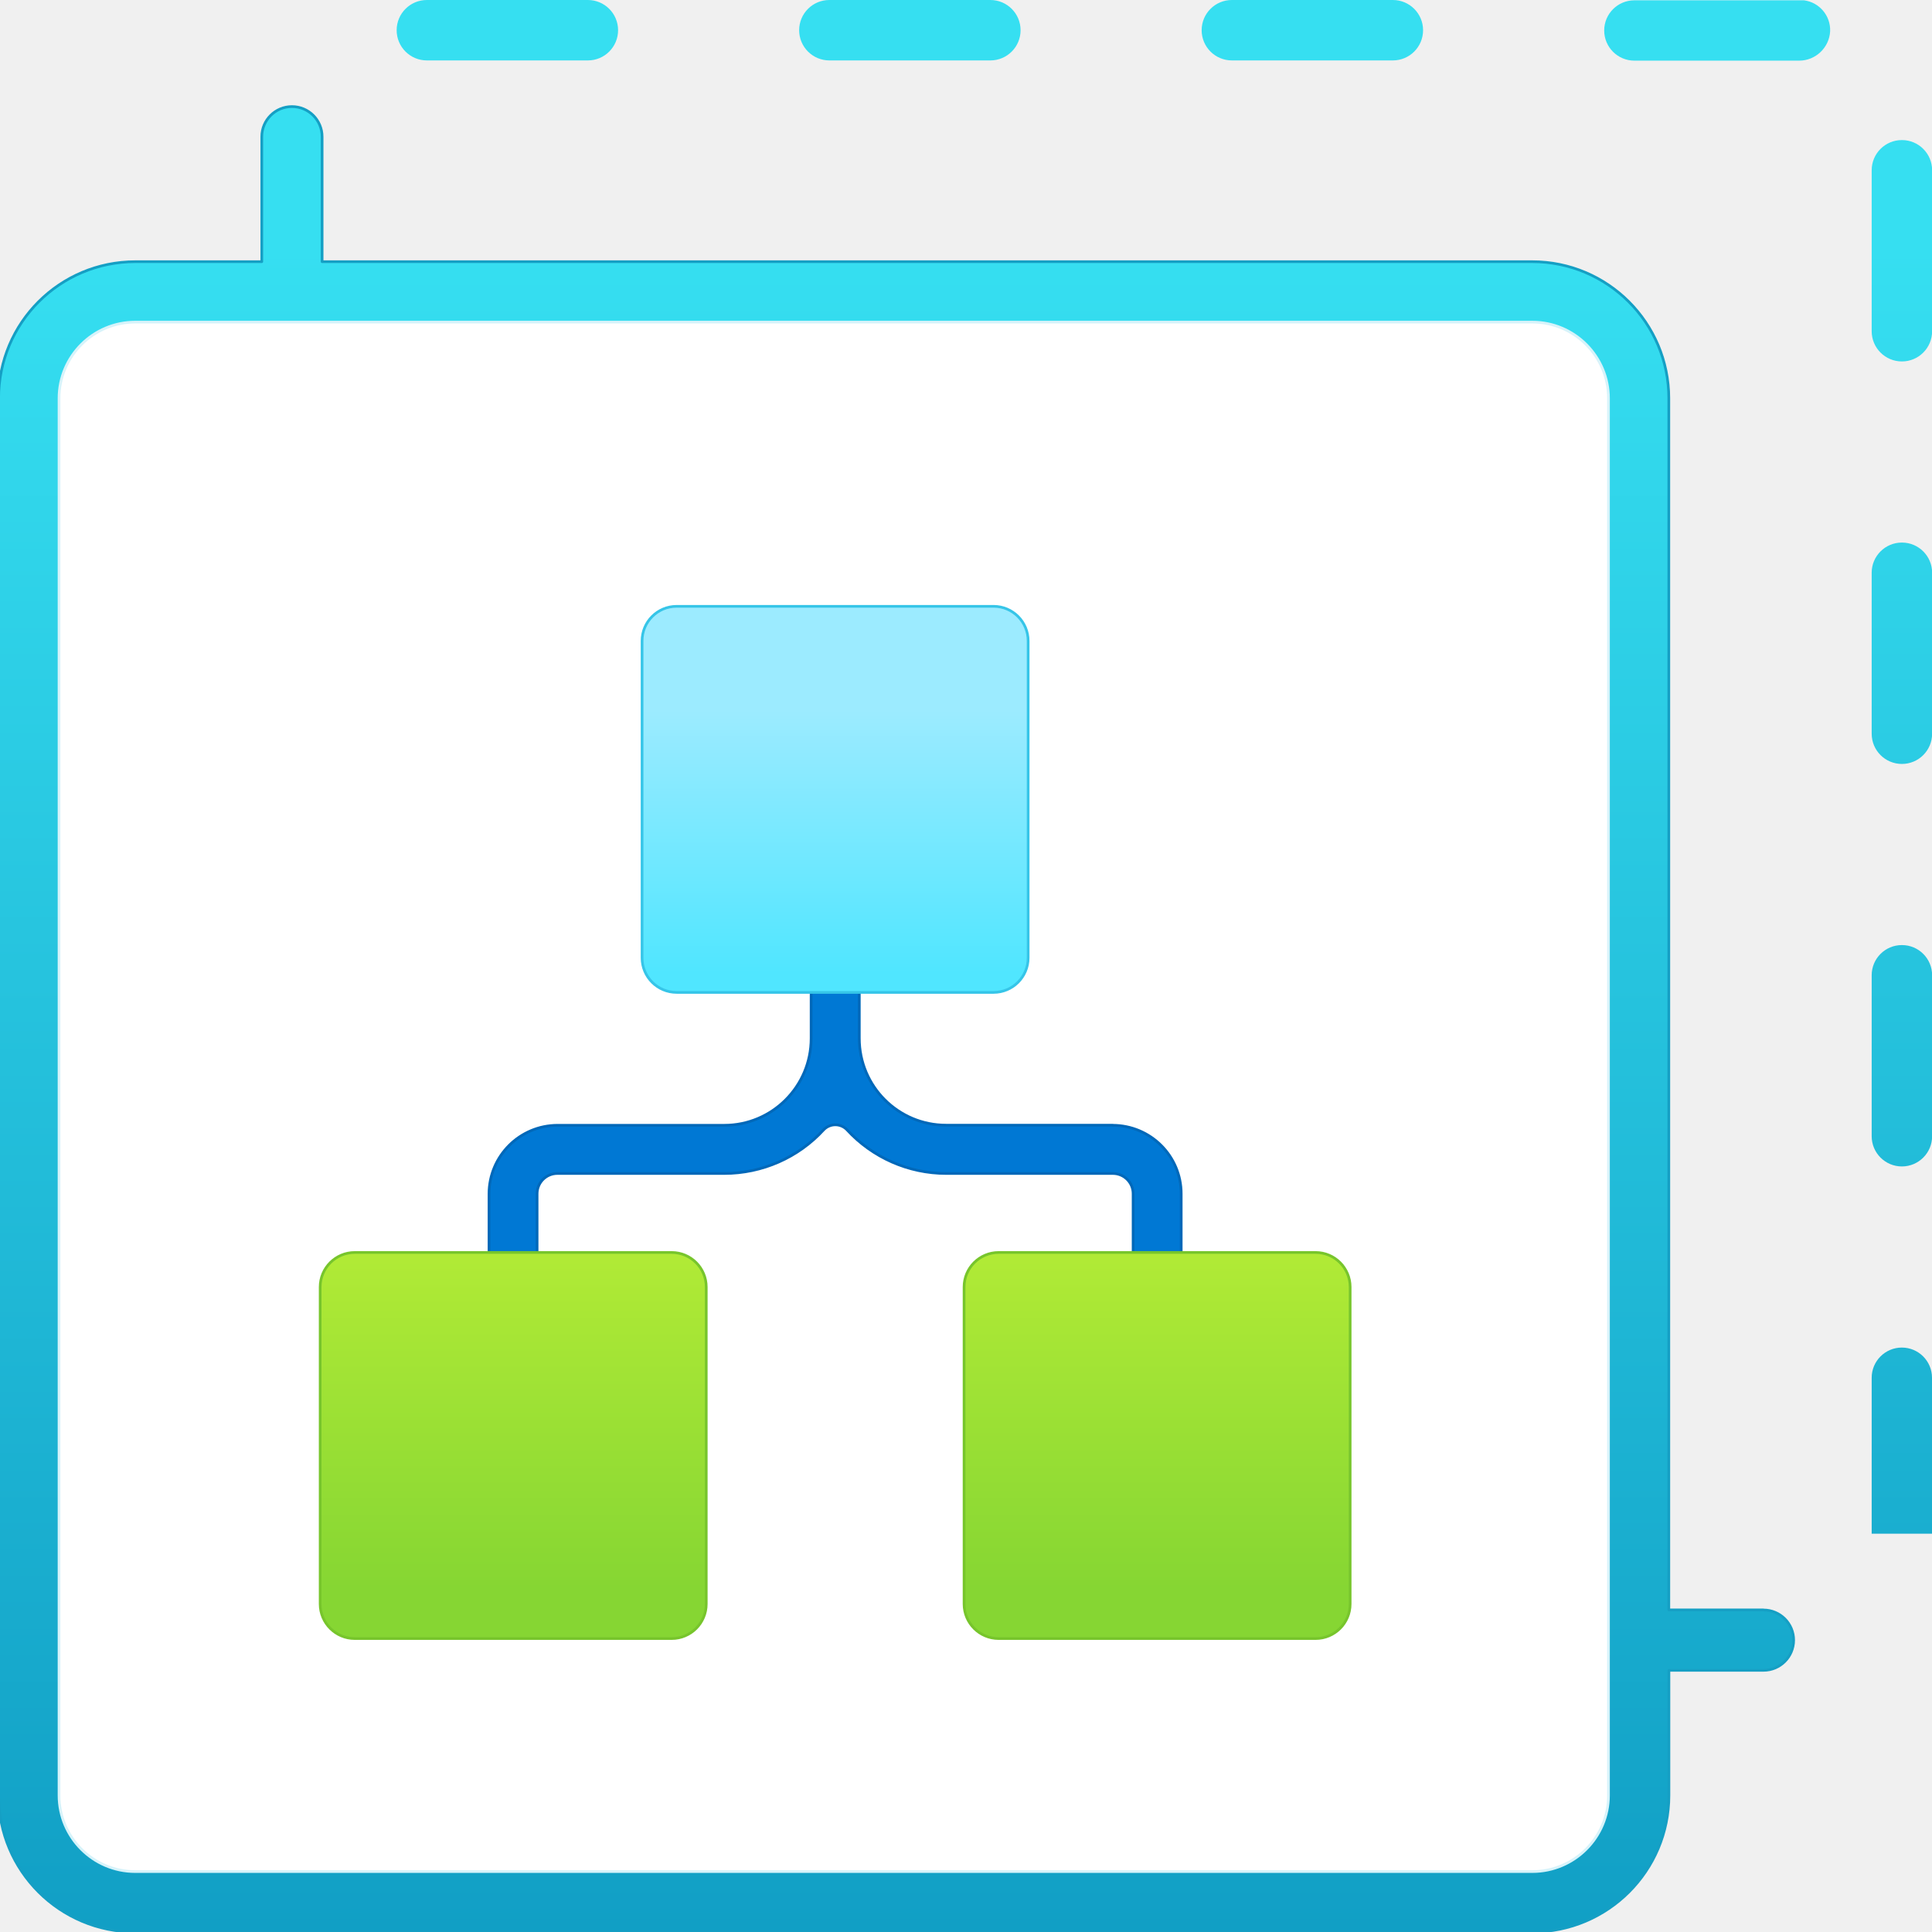
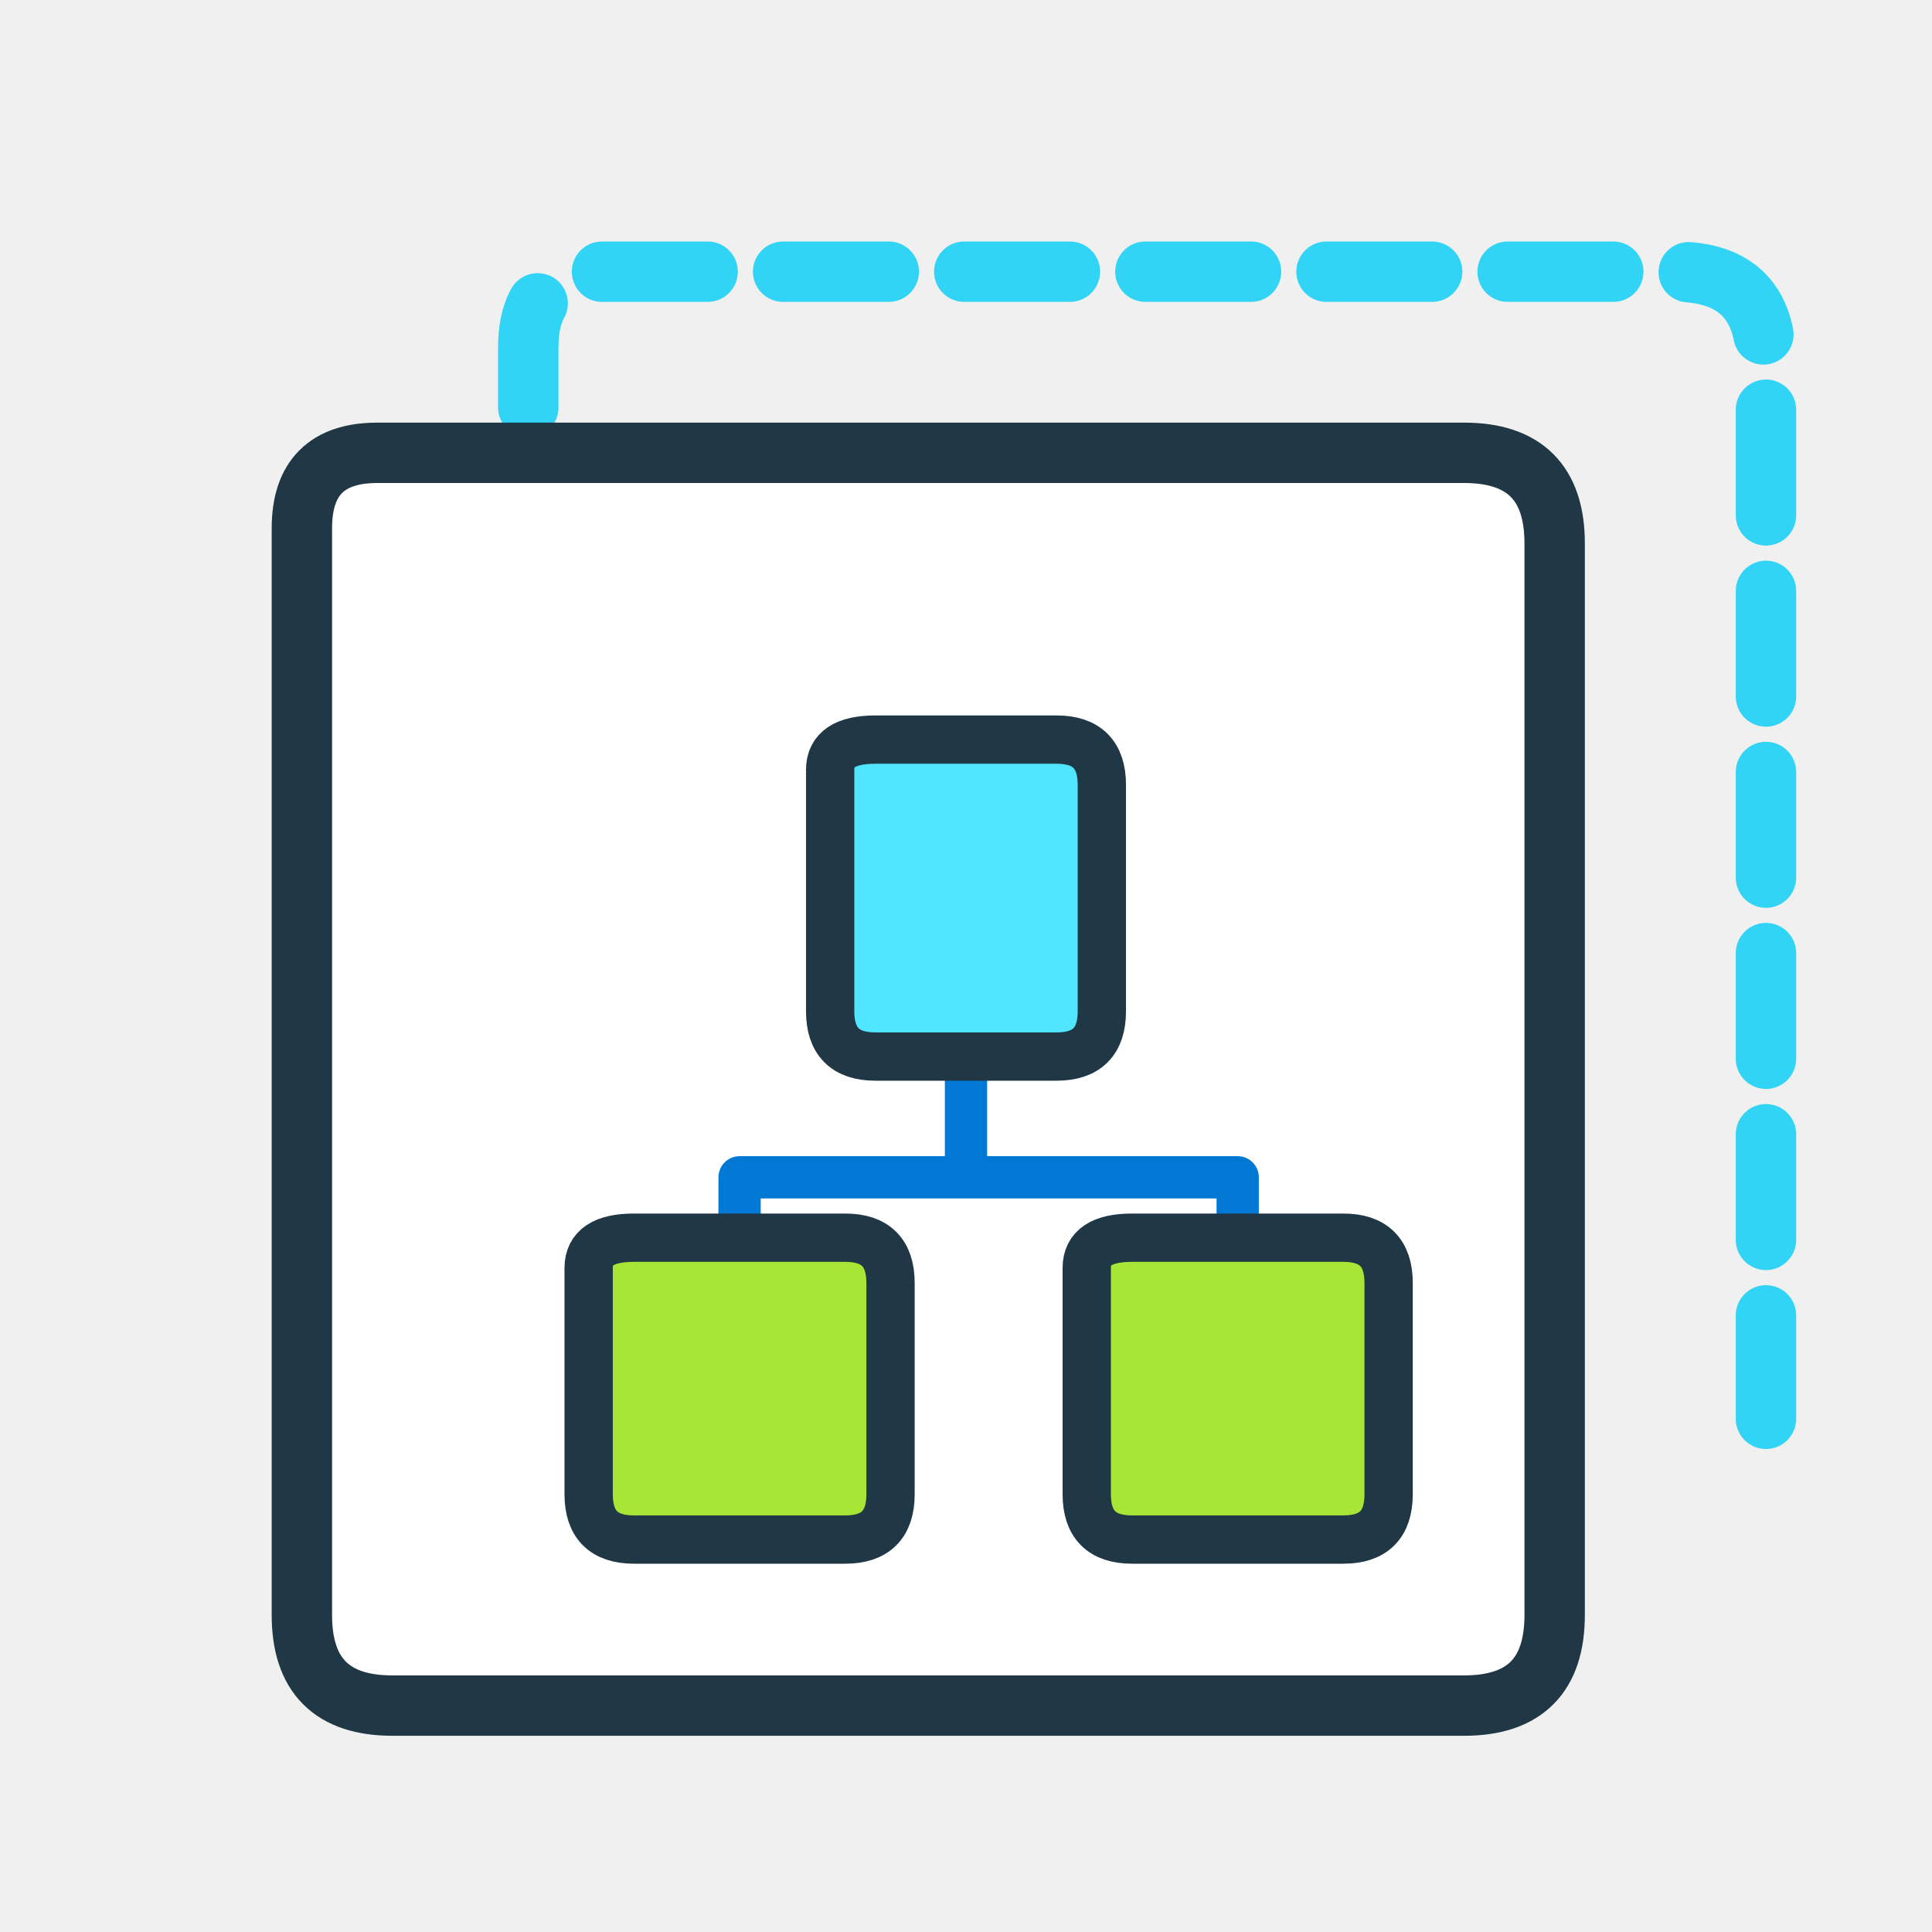
<svg xmlns="http://www.w3.org/2000/svg" width="128" height="128" viewBox="0 0 128 128">
-   <defs>
-     <linearGradient id="frameGradient" x1="8.994" y1="18" x2="8.994" y2="0" gradientUnits="userSpaceOnUse">
-       <stop offset="0" stop-color="#119fc5" />
-       <stop offset=".873" stop-color="#36dff1" />
-     </linearGradient>
-     <linearGradient id="blueNode" x1="63.781" y1="638.899" x2="63.781" y2="636.46" gradientTransform="translate(-56 645.516) scale(1 -1)" gradientUnits="userSpaceOnUse">
-       <stop offset="0" stop-color="#9cebff" />
-       <stop offset="1" stop-color="#50e6ff" />
-     </linearGradient>
-     <linearGradient id="greenNode" x1="7.781" y1="14.804" x2="7.781" y2="11.436" gradientUnits="userSpaceOnUse">
-       <stop offset="0" stop-color="#86d633" />
-       <stop offset=".999" stop-color="#b4ec36" />
-     </linearGradient>
-   </defs>
-   <g transform="scale(7.111111)">
-     <path d="M16.429 14.999h-.881V3.711c0-.703-.57-1.273-1.273-1.273H3.001V1.274a.281.281 0 0 0-.562 0v1.164H1.261C.557 2.438-.013 3.008-.013 3.711v13.016c0 .703.57 1.273 1.273 1.273h13.016c.703 0 1.273-.57 1.273-1.273v-1.165h.881a.281.281 0 0 0 0-.562Z" fill="url(#frameGradient)" stroke="#159fc4" stroke-width=".025" stroke-linejoin="round" />
-     <path d="M16.808.003c-.006 0-.012 0-.018 0h-1.563a.281.281 0 0 0 0 .562h1.536c.152 0 .28-.121.288-.274a.28.28 0 0 0-.243-.288ZM7.727.563h1.5a.281.281 0 0 0 0-.563h-1.5a.281.281 0 0 0 0 .563ZM11.477.563h1.5a.281.281 0 0 0 0-.563h-1.5a.281.281 0 0 0 0 .563ZM3.977.563h1.5a.281.281 0 0 0 0-.563h-1.5a.281.281 0 0 0 0 .563ZM17.719 1.305a.281.281 0 0 0-.281.281v1.5a.281.281 0 0 0 .563 0v-1.5a.281.281 0 0 0-.281-.281ZM17.719 5.055a.281.281 0 0 0-.281.281v1.5a.281.281 0 0 0 .563 0v-1.5a.281.281 0 0 0-.281-.281ZM17.719 8.805a.281.281 0 0 0-.281.281v1.5a.281.281 0 0 0 .563 0v-1.5a.281.281 0 0 0-.281-.281ZM17.719 12.555a.281.281 0 0 0-.281.281v1.453H18v-1.453a.281.281 0 0 0-.281-.281Z" fill="url(#frameGradient)" />
-     <path d="M14.276 3.001c.392 0 .71.319.71.71v13.016c0 .392-.319.71-.71.71H1.26c-.392 0-.71-.319-.71-.71V3.711c0-.392.319-.71.71-.71h13.016Z" fill="#fff" stroke="#d7f3fa" stroke-width=".025" />
-     <path d="M10.367 10.483H8.815c-.447 0-.809-.362-.809-.809V7.969h-.449v1.706c0 .447-.363.809-.809.809H5.196c-.353 0-.64.286-.64.64v1.246h.448v-1.248c0-.105.085-.189.189-.189h1.554c.353 0 .689-.147.927-.407a.15.15 0 0 1 .217 0c.238.259.573.407.925.407h1.552c.104 0 .189.084.189.188v1.247h.448v-1.246c0-.353-.287-.638-.64-.638Z" fill="#0078d4" stroke="#0068b9" stroke-width=".025" stroke-linejoin="round" />
-     <rect x="5.982" y="5.649" width="3.597" height="3.597" rx=".322" fill="url(#blueNode)" stroke="#36c5e8" stroke-width=".025" />
-     <rect x="2.983" y="11.669" width="3.597" height="3.597" rx=".322" fill="url(#greenNode)" stroke="#77c52c" stroke-width=".025" />
-     <rect x="8.982" y="11.669" width="3.597" height="3.597" rx=".322" fill="url(#greenNode)" stroke="#77c52c" stroke-width=".025" />
+   <g stroke="#203746" stroke-linecap="round" stroke-linejoin="round">
+     <path d="M35 99              L35 23              Q35 18 40 18              L111 18              Q117 18 117 24              L117 94" fill="none" stroke="#32D4F5" stroke-width="4" stroke-dasharray="7 5" />
+     <path d="M25 30              Q20 30 20 35              L20 107              Q20 113 26 113              L97 113              Q103 113 103 107              L103 36              Q103 30 97 30 Z" fill="#FFFFFF" stroke-width="4" />
+     <path d="M64 70              L64 78              M49 78 L82 78              M49 78 L49 83              M82 78 L82 83" fill="none" stroke="#0078D4" stroke-width="2.8" />
+     <path d="M55 51              Q55 49 58 49              L70 49              Q73 49 73 52              L73 67              Q73 70 70 70              L58 70              Q55 70 55 67 Z" fill="#50E6FF" stroke-width="3.2" />
+     <path d="M39 84              Q39 82 42 82              L56 82              Q59 82 59 85              L59 99              Q59 102 56 102              L42 102              Q39 102 39 99 Z" fill="#A7E637" stroke-width="3.2" />
+     <path d="M72 84              Q72 82 75 82              L89 82              Q92 82 92 85              L92 99              Q92 102 89 102              L75 102              Q72 102 72 99 Z" fill="#A7E637" stroke-width="3.2" />
  </g>
</svg>
